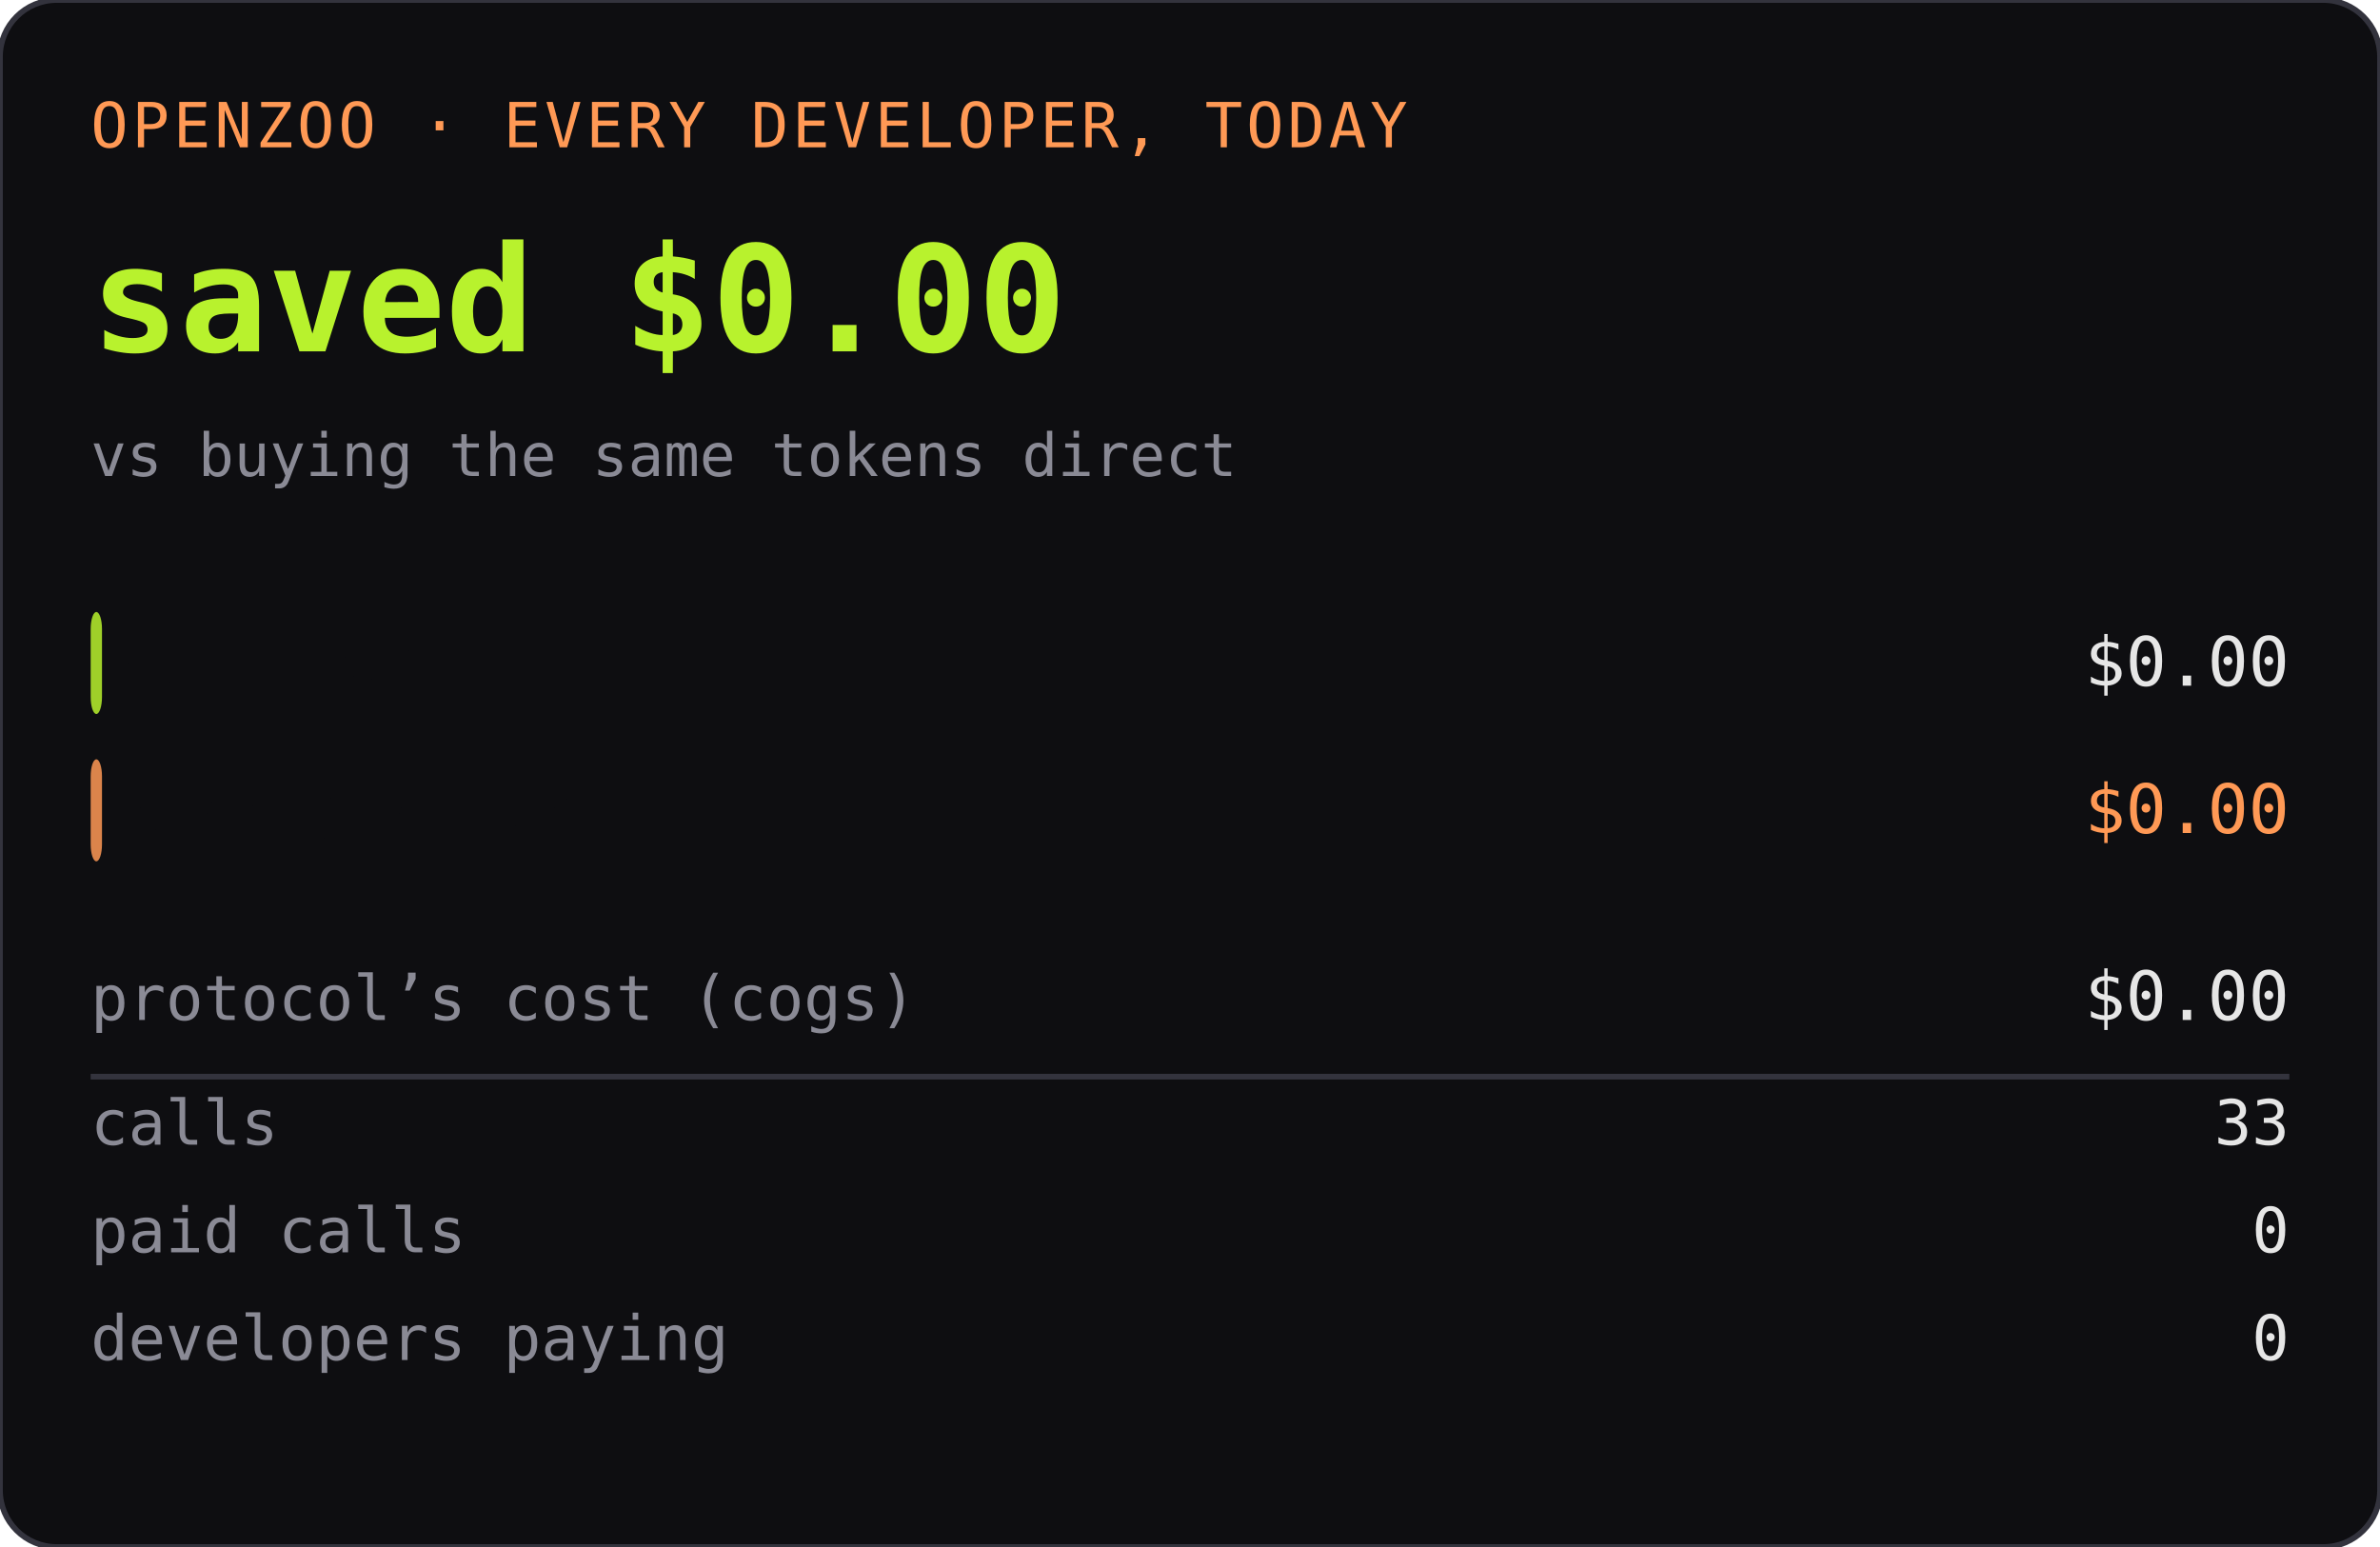
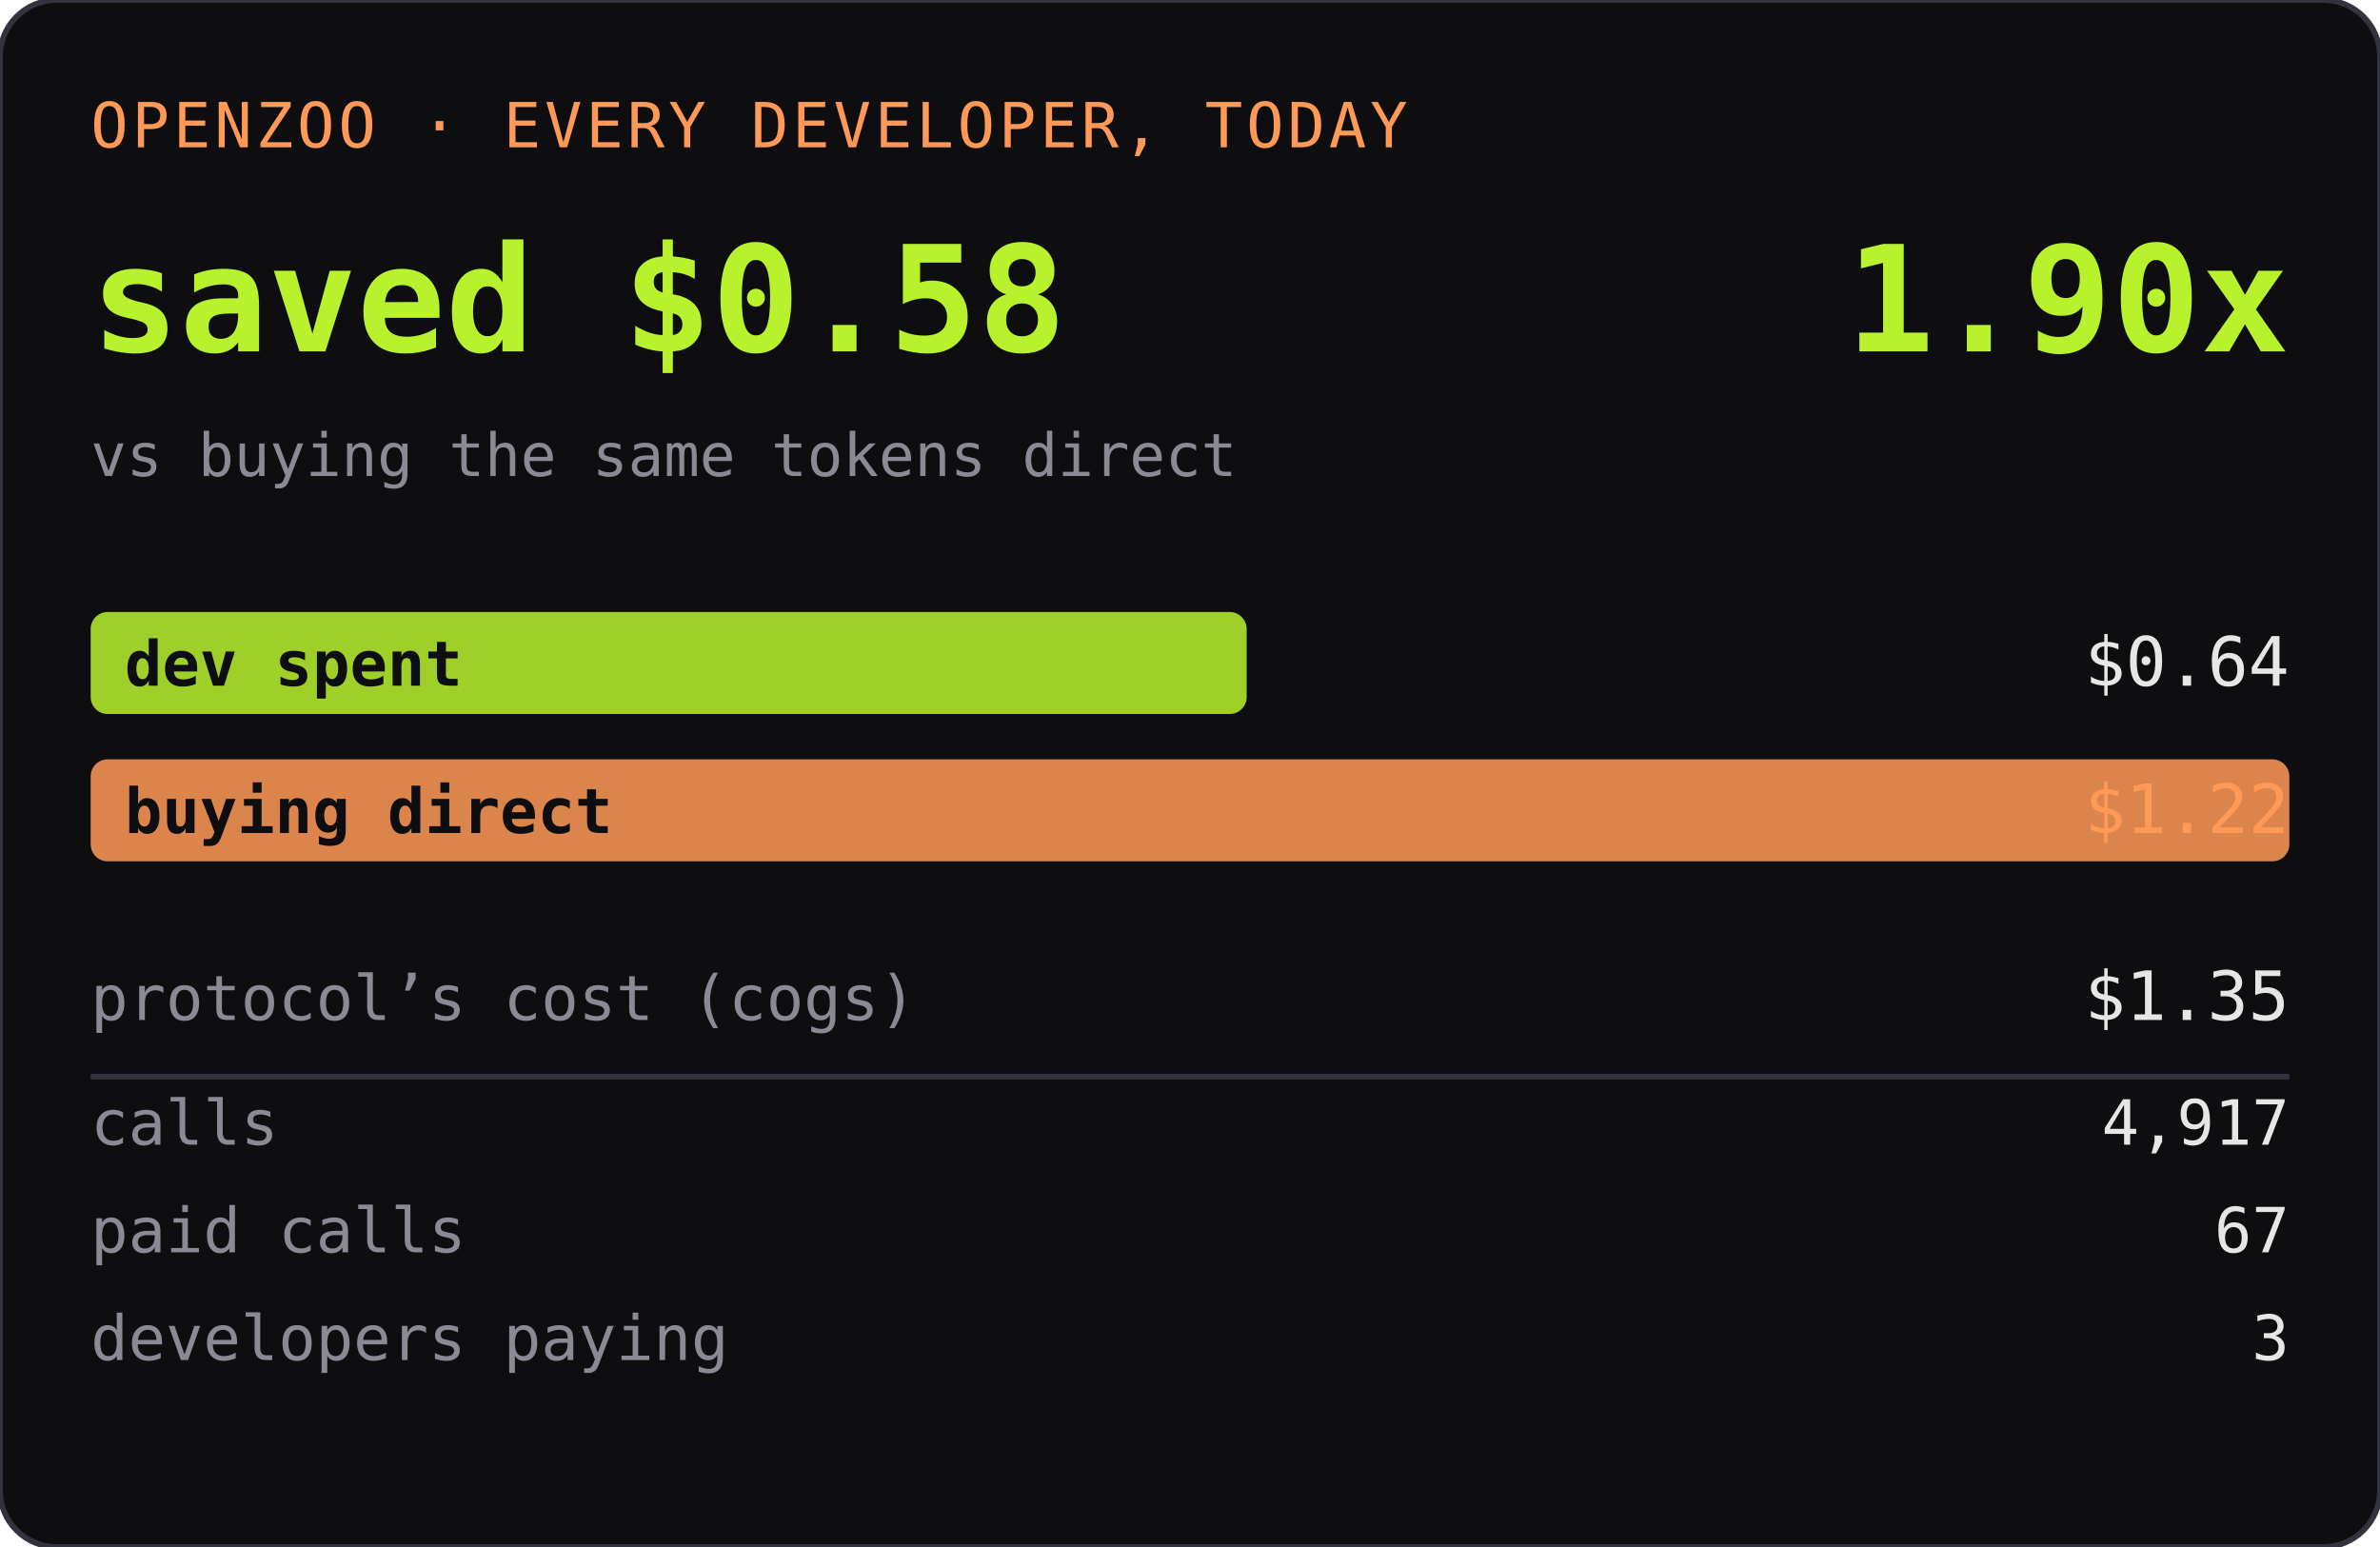
<svg xmlns="http://www.w3.org/2000/svg" width="420" height="273" role="img" aria-label="OPENZOO · EVERY DEVELOPER, TODAY">
  <rect width="420" height="273" rx="10" fill="#0e0e11" />
  <rect width="420" height="273" rx="10" fill="none" stroke="#33333d" />
  <text x="16" y="26" font-family="ui-monospace,SFMono-Regular,Menlo,monospace" font-size="11" fill="#ff9955" letter-spacing="0.06em">OPENZOO · EVERY DEVELOPER, TODAY</text>
-   <text x="16" y="62" font-family="ui-monospace,SFMono-Regular,Menlo,monospace" font-size="26" font-weight="600" fill="#b8f22d">saved $0.00</text>
-   <text x="404" y="62" text-anchor="end" font-family="ui-monospace,SFMono-Regular,Menlo,monospace" font-size="26" font-weight="600" fill="#b8f22d" />
+   <text x="16" y="62" font-family="ui-monospace,SFMono-Regular,Menlo,monospace" font-size="26" font-weight="600" fill="#b8f22d">saved $0.58</text>
+   <text x="404" y="62" text-anchor="end" font-family="ui-monospace,SFMono-Regular,Menlo,monospace" font-size="26" font-weight="600" fill="#b8f22d">1.90x</text>
  <text x="16" y="84" font-family="ui-monospace,SFMono-Regular,Menlo,monospace" font-size="10.5" fill="#8a8a95">vs buying the same tokens direct</text>
-   <rect x="16" y="108" width="2" height="18" rx="3" fill="#b8f22d" opacity="0.85" />
+   <rect x="16" y="108" width="204" height="18" rx="3" fill="#b8f22d" opacity="0.85" />
  <text x="22" y="121" font-family="ui-monospace,SFMono-Regular,Menlo,monospace" font-size="11" fill="#0e0e11" font-weight="600">dev spent</text>
-   <text x="404" y="121" text-anchor="end" font-family="ui-monospace,SFMono-Regular,Menlo,monospace" font-size="12" fill="#e6e6e6">$0.00</text>
-   <rect x="16" y="134" width="2" height="18" rx="3" fill="#ff9955" opacity="0.85" />
+   <text x="404" y="121" text-anchor="end" font-family="ui-monospace,SFMono-Regular,Menlo,monospace" font-size="12" fill="#e6e6e6">$0.64</text>
+   <rect x="16" y="134" width="388" height="18" rx="3" fill="#ff9955" opacity="0.85" />
  <text x="22" y="147" font-family="ui-monospace,SFMono-Regular,Menlo,monospace" font-size="11" fill="#0e0e11" font-weight="600">buying direct</text>
-   <text x="404" y="147" text-anchor="end" font-family="ui-monospace,SFMono-Regular,Menlo,monospace" font-size="12" fill="#ff9955">$0.00</text>
+   <text x="404" y="147" text-anchor="end" font-family="ui-monospace,SFMono-Regular,Menlo,monospace" font-size="12" fill="#ff9955">$1.22</text>
  <text x="16" y="180" font-family="ui-monospace,SFMono-Regular,Menlo,monospace" font-size="11" fill="#8a8a95">protocol’s cost (cogs)</text>
-   <text x="404" y="180" text-anchor="end" font-family="ui-monospace,SFMono-Regular,Menlo,monospace" font-size="12" fill="#e6e6e6">$0.00</text>
+   <text x="404" y="180" text-anchor="end" font-family="ui-monospace,SFMono-Regular,Menlo,monospace" font-size="12" fill="#e6e6e6">$1.35</text>
  <line x1="16" y1="190" x2="404" y2="190" stroke="#33333d" />
  <text x="16" y="202" font-family="ui-monospace,SFMono-Regular,Menlo,monospace" font-size="11" fill="#8a8a95">calls</text>
-   <text x="404" y="202" text-anchor="end" font-family="ui-monospace,SFMono-Regular,Menlo,monospace" font-size="11" fill="#e6e6e6">33</text>
+   <text x="404" y="202" text-anchor="end" font-family="ui-monospace,SFMono-Regular,Menlo,monospace" font-size="11" fill="#e6e6e6">4,917</text>
  <text x="16" y="221" font-family="ui-monospace,SFMono-Regular,Menlo,monospace" font-size="11" fill="#8a8a95">paid calls</text>
-   <text x="404" y="221" text-anchor="end" font-family="ui-monospace,SFMono-Regular,Menlo,monospace" font-size="11" fill="#e6e6e6">0</text>
+   <text x="404" y="221" text-anchor="end" font-family="ui-monospace,SFMono-Regular,Menlo,monospace" font-size="11" fill="#e6e6e6">67</text>
  <text x="16" y="240" font-family="ui-monospace,SFMono-Regular,Menlo,monospace" font-size="11" fill="#8a8a95">developers paying</text>
-   <text x="404" y="240" text-anchor="end" font-family="ui-monospace,SFMono-Regular,Menlo,monospace" font-size="11" fill="#e6e6e6">0</text>
+   <text x="404" y="240" text-anchor="end" font-family="ui-monospace,SFMono-Regular,Menlo,monospace" font-size="11" fill="#e6e6e6">3</text>
</svg>
